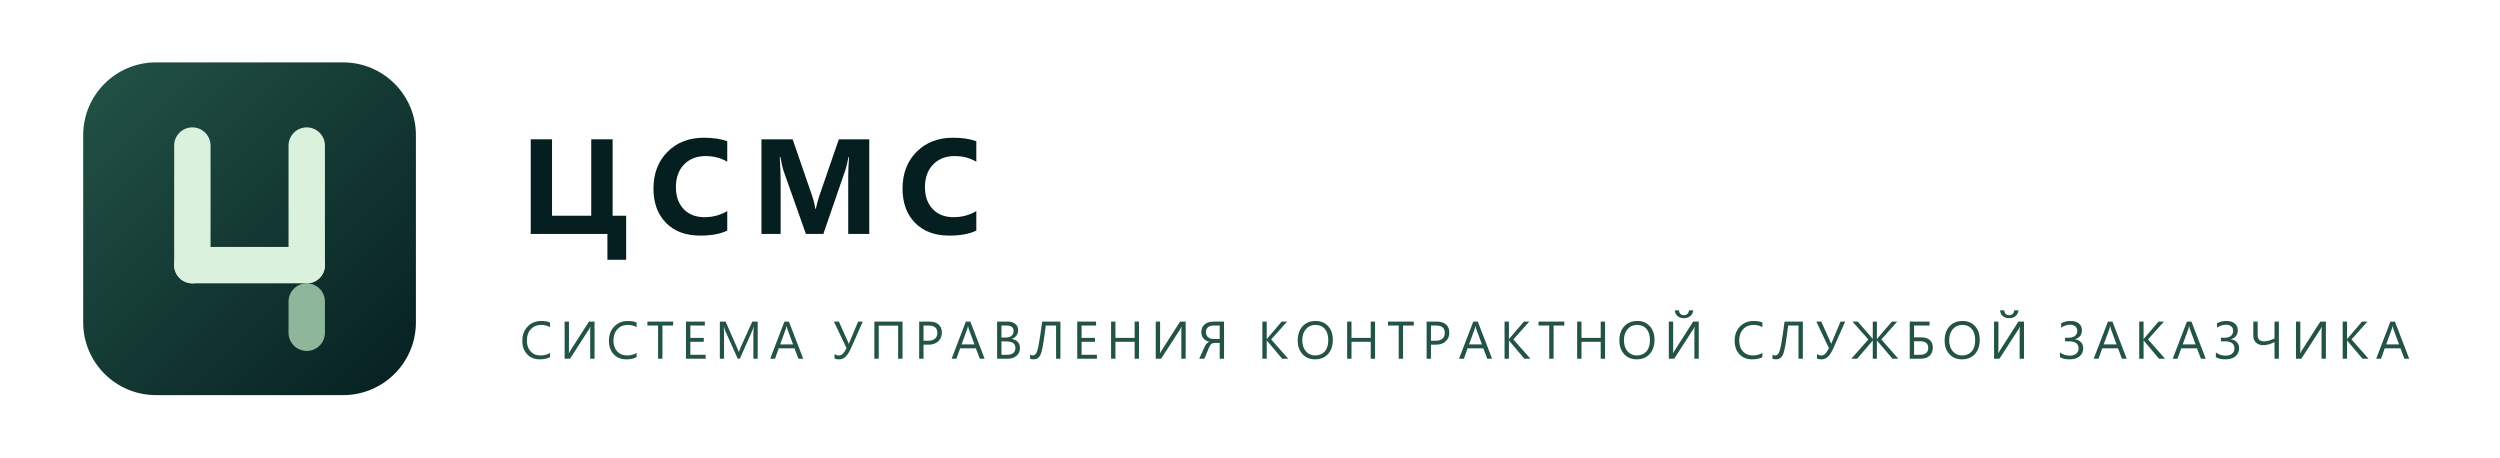
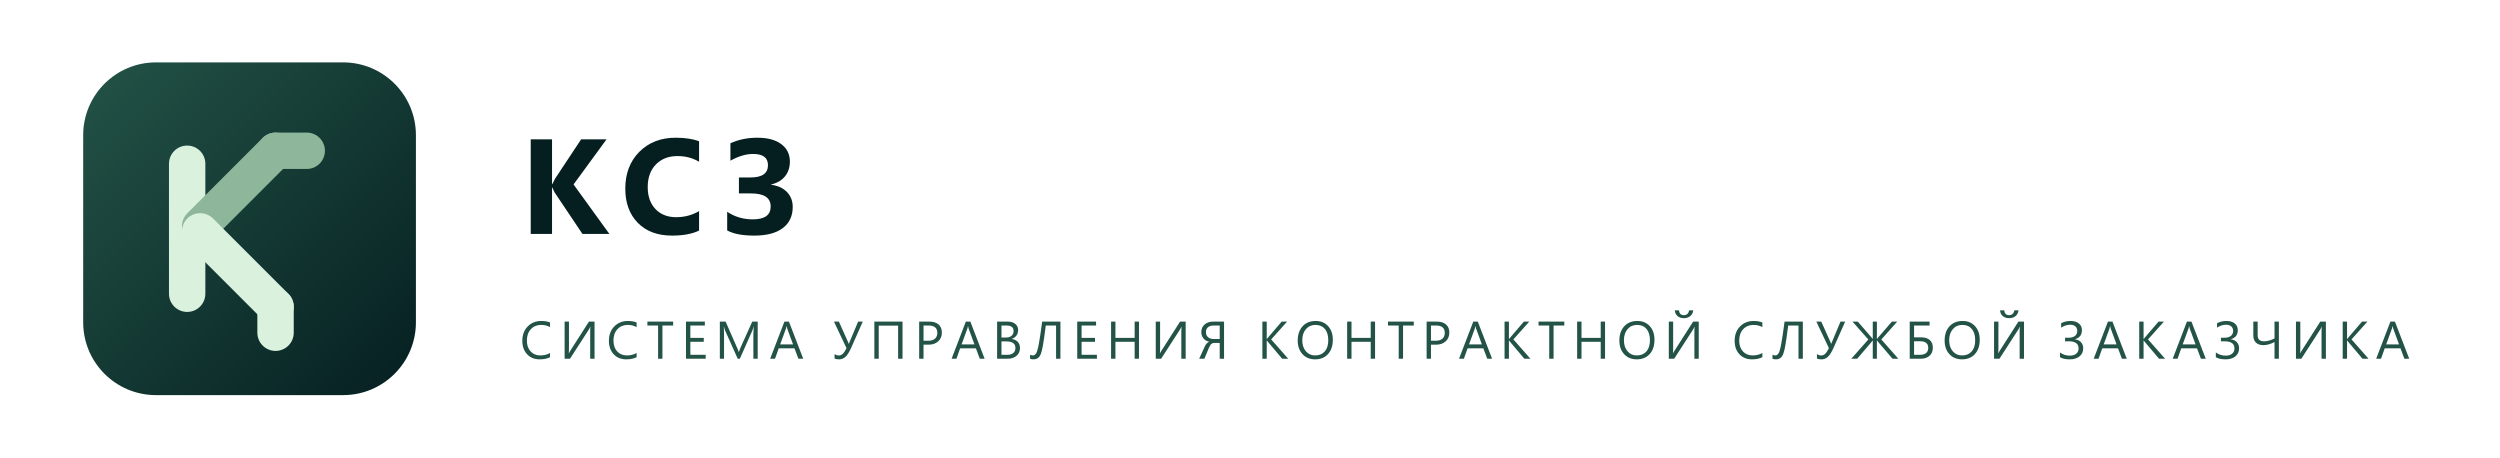
- <svg xmlns="http://www.w3.org/2000/svg" viewBox="0 0 480.87 88" width="480.87" height="88" role="img" aria-label="ЦСМС — контрактная служба заказчика">
+ <svg xmlns="http://www.w3.org/2000/svg" viewBox="0 0 480.87 88" width="480.87" height="88" role="img" aria-label="КСЗ — контрактная служба заказчика">
  <g transform="translate(16 12)">
    <defs>
      <linearGradient id="tile-primary" x1="0" y1="0" x2="1" y2="1">
        <stop offset="0" stop-color="#235347" />
        <stop offset="1" stop-color="#051f20" />
      </linearGradient>
    </defs>
    <rect width="64" height="64" rx="14" fill="url(#tile-primary)" />
-     <rect x="17.5" y="12.5" width="7" height="30" rx="3.5" fill="#daf1de" />
-     <rect x="39.5" y="12.5" width="7" height="30" rx="3.5" fill="#daf1de" />
-     <rect x="17.5" y="35.5" width="29" height="7" rx="3.5" fill="#daf1de" />
-     <rect x="39.5" y="42.5" width="7" height="13" rx="3.5" fill="#8eb69b" />
+     <rect x="16.5" y="16" width="7" height="32" rx="3.5" fill="#daf1de" />
+     <path d="M22.5 31.5 L37 17" stroke="#8eb69b" stroke-width="7" stroke-linecap="round" />
+     <path d="M37 17 H43" stroke="#8eb69b" stroke-width="7" stroke-linecap="round" />
+     <path d="M22.5 32.5 L37 47" stroke="#daf1de" stroke-width="7" stroke-linecap="round" />
+     <path d="M37 47 V52" stroke="#daf1de" stroke-width="7" stroke-linecap="round" />
  </g>
  <g transform="translate(100 45) scale(0.01269531 -0.01269531)" fill="#051f20">
-     <path d="M1610 -391L1326 -391L1326 0L164 0L164 1434L487 1434L487 276L1081 276L1081 1434L1405 1434L1405 276L1610 276Z" transform="translate(0 0)" />
-     <path d="M1192 51Q1035 -25 782 -25Q452 -25 263 169Q74 363 74 686Q74 1030 286.5 1244Q499 1458 838 1458Q1048 1458 1192 1405L1192 1094Q1048 1180 864 1180Q662 1180 538 1053Q414 926 414 709Q414 501 531 377.5Q648 254 846 254Q1035 254 1192 346Z" transform="translate(1949.82 0)" />
-     <path d="M1798 0L1479 0L1479 858Q1479 997 1491 1165L1483 1165Q1458 1033 1438 975L1102 0L838 0L496 965Q482 1004 451 1165L442 1165Q455 953 455 793L455 0L164 0L164 1434L637 1434L930 584Q965 482 981 379L987 379Q1014 498 1044 586L1337 1434L1798 1434Z" transform="translate(3495.63 0)" />
-     <path d="M1192 51Q1035 -25 782 -25Q452 -25 263 169Q74 363 74 686Q74 1030 286.5 1244Q499 1458 838 1458Q1048 1458 1192 1405L1192 1094Q1048 1180 864 1180Q662 1180 538 1053Q414 926 414 709Q414 501 531 377.5Q648 254 846 254Q1035 254 1192 346Z" transform="translate(5723.45 0)" />
+     <path d="M1356 0L948 0L530 623Q518 641 492 702L487 702L487 0L164 0L164 1434L487 1434L487 756L492 756Q504 784 532 836L928 1434L1313 1434L813 750Z" transform="translate(0 0)" />
+     <path d="M1192 51Q1035 -25 782 -25Q452 -25 263 169Q74 363 74 686Q74 1030 286.5 1244Q499 1458 838 1458Q1048 1458 1192 1405L1192 1094Q1048 1180 864 1180Q662 1180 538 1053Q414 926 414 709Q414 501 531 377.5Q648 254 846 254Q1035 254 1192 346Z" transform="translate(1522.82 0)" />
+     <path d="M72 53L72 336Q243 221 461 221Q731 221 731 416Q731 614 434 614L250 614L250 856L426 856Q690 856 690 1042Q690 1212 465 1212Q304 1212 121 1110L121 1374Q305 1458 528 1458Q763 1458 892.5 1360.5Q1022 1263 1022 1096Q1022 965 948.5 873.5Q875 782 739 750L739 745Q892 725 978.5 634.5Q1065 544 1065 410Q1065 203 915 89Q765 -25 483 -25Q215 -25 72 53Z" transform="translate(3068.63 0)" />
  </g>
  <g transform="translate(100 69) scale(0.004980469 -0.004980469)" fill="#235347">
    <path d="M1164 60Q1005 -24 768 -24Q462 -24 278 173Q94 370 94 690Q94 1034 301 1246Q508 1458 826 1458Q1030 1458 1164 1399L1164 1220Q1010 1306 824 1306Q577 1306 423.5 1141Q270 976 270 700Q270 438 413.5 282.5Q557 127 790 127Q1006 127 1164 223Z" transform="translate(0 0)" />
    <path d="M1344 0L1176 0L1176 1036Q1176 1176 1186 1233L1180 1233Q1161 1184 1134 1143L396 0L188 0L188 1434L356 1434L356 424Q356 262 348 213L352 213Q374 257 408 309L1128 1434L1344 1434Z" transform="translate(1539.06 0)" />
    <path d="M1164 60Q1005 -24 768 -24Q462 -24 278 173Q94 370 94 690Q94 1034 301 1246Q508 1458 826 1458Q1030 1458 1164 1399L1164 1220Q1010 1306 824 1306Q577 1306 423.5 1141Q270 976 270 700Q270 438 413.5 282.5Q557 127 790 127Q1006 127 1164 223Z" transform="translate(3344.12 0)" />
    <path d="M1036 1282L622 1282L622 0L454 0L454 1282L41 1282L41 1434L1036 1434Z" transform="translate(4883.18 0)" />
    <path d="M948 0L188 0L188 1434L916 1434L916 1282L356 1282L356 805L874 805L874 654L356 654L356 152L948 152Z" transform="translate(6227.24 0)" />
    <path d="M1650 0L1483 0L1483 962Q1483 1076 1497 1241L1493 1241Q1469 1144 1450 1102L960 0L878 0L389 1094Q368 1142 346 1241L342 1241Q350 1155 350 960L350 0L188 0L188 1434L410 1434L850 434Q901 319 916 262L922 262Q965 380 991 438L1440 1434L1650 1434Z" transform="translate(7534.29 0)" />
    <path d="M1298 0L1112 0L960 402L352 402L209 0L22 0L572 1434L746 1434ZM905 553L680 1164Q669 1194 658 1260L654 1260Q644 1199 631 1164L408 553Z" transform="translate(9644.35 0)" />
    <path d="M1174 1434L731 433Q613 167 503 71Q393 -25 263 -25Q156 -25 84 6L84 176Q170 125 250 125Q331 125 399 187.5Q467 250 546 408L60 1434L251 1434L595 668Q604 649 632 575L634 575Q637 584 675 672L994 1434Z" transform="translate(12068.47 0)" />
    <path d="M1276 0L1106 0L1106 1278L357 1278L357 0L188 0L188 1434L1276 1434Z" transform="translate(13501.53 0)" />
    <path d="M356 542L356 0L188 0L188 1434L582 1434Q812 1434 938.5 1322Q1065 1210 1065 1006Q1065 802 924.5 672Q784 542 545 542ZM356 1282L356 694L532 694Q706 694 797.5 773.5Q889 853 889 998Q889 1282 553 1282Z" transform="translate(15232.59 0)" />
    <path d="M1298 0L1112 0L960 402L352 402L209 0L22 0L572 1434L746 1434ZM905 553L680 1164Q669 1194 658 1260L654 1260Q644 1199 631 1164L408 553Z" transform="translate(16650.65 0)" />
    <path d="M188 0L188 1434L596 1434Q782 1434 891 1343Q1000 1252 1000 1106Q1000 984 934 894Q868 804 752 766L752 762Q897 745 984 652.5Q1071 560 1071 412Q1071 228 939 114Q807 0 606 0ZM356 1282L356 819L528 819Q666 819 745 885.5Q824 952 824 1073Q824 1282 549 1282ZM356 668L356 152L584 152Q732 152 813.5 222Q895 292 895 414Q895 668 549 668Z" transform="translate(18242.71 0)" />
    <path d="M1188 0L1020 0L1020 1282L622 1282Q553 740 513 516Q473 292 432 186Q391 80 321 28.5Q251 -23 153 -23Q74 -23 16 -2L16 156Q67 127 129 127Q191 127 245.5 201Q300 275 356.5 586Q413 897 482 1434L1188 1434Z" transform="translate(19687.76 0)" />
    <path d="M948 0L188 0L188 1434L916 1434L916 1282L356 1282L356 805L874 805L874 654L356 654L356 152L948 152Z" transform="translate(21336.82 0)" />
    <path d="M1266 0L1098 0L1098 654L356 654L356 0L188 0L188 1434L356 1434L356 805L1098 805L1098 1434L1266 1434Z" transform="translate(22643.88 0)" />
    <path d="M1344 0L1176 0L1176 1036Q1176 1176 1186 1233L1180 1233Q1161 1184 1134 1143L396 0L188 0L188 1434L356 1434L356 424Q356 262 348 213L352 213Q374 257 408 309L1128 1434L1344 1434Z" transform="translate(24368.94 0)" />
    <path d="M1021 0L853 0L853 610L644 610Q584 610 538.5 577.5Q493 545 441 432L261 0L61 0L279 479Q300 526 343.5 578.5Q387 631 445 653L445 657Q302 688 222.5 788Q143 888 143 1030Q143 1213 270.5 1323.5Q398 1434 605 1434L1021 1434ZM853 762L853 1282L620 1282Q478 1282 399.5 1215Q321 1148 321 1026Q321 904 401 833Q481 762 616 762Z" transform="translate(26174 0)" />
    <path d="M1186 0L952 0L398 656Q367 693 360 706L356 706L356 0L188 0L188 1434L356 1434L356 760L360 760Q374 782 398 809L934 1434L1143 1434L528 746Z" transform="translate(28487.12 0)" />
    <path d="M766 -24Q461 -24 277.5 177Q94 378 94 700Q94 1046 281 1252Q468 1458 790 1458Q1087 1458 1268.5 1258Q1450 1058 1450 735Q1450 384 1264 180Q1078 -24 766 -24ZM778 1306Q552 1306 411 1143Q270 980 270 715Q270 450 407.5 288.5Q545 127 766 127Q1002 127 1138 281Q1274 435 1274 712Q1274 996 1142 1151Q1010 1306 778 1306Z" transform="translate(29946.18 0)" />
    <path d="M1266 0L1098 0L1098 654L356 654L356 0L188 0L188 1434L356 1434L356 805L1098 805L1098 1434L1266 1434Z" transform="translate(31761.24 0)" />
    <path d="M1036 1282L622 1282L622 0L454 0L454 1282L41 1282L41 1434L1036 1434Z" transform="translate(33486.29 0)" />
    <path d="M356 542L356 0L188 0L188 1434L582 1434Q812 1434 938.5 1322Q1065 1210 1065 1006Q1065 802 924.5 672Q784 542 545 542ZM356 1282L356 694L532 694Q706 694 797.5 773.5Q889 853 889 998Q889 1282 553 1282Z" transform="translate(34830.35 0)" />
    <path d="M1298 0L1112 0L960 402L352 402L209 0L22 0L572 1434L746 1434ZM905 553L680 1164Q669 1194 658 1260L654 1260Q644 1199 631 1164L408 553Z" transform="translate(36248.41 0)" />
    <path d="M1186 0L952 0L398 656Q367 693 360 706L356 706L356 0L188 0L188 1434L356 1434L356 760L360 760Q374 782 398 809L934 1434L1143 1434L528 746Z" transform="translate(37840.47 0)" />
    <path d="M1036 1282L622 1282L622 0L454 0L454 1282L41 1282L41 1434L1036 1434Z" transform="translate(39299.53 0)" />
    <path d="M1266 0L1098 0L1098 654L356 654L356 0L188 0L188 1434L356 1434L356 805L1098 805L1098 1434L1266 1434Z" transform="translate(40643.59 0)" />
    <path d="M766 -24Q461 -24 277.5 177Q94 378 94 700Q94 1046 281 1252Q468 1458 790 1458Q1087 1458 1268.5 1258Q1450 1058 1450 735Q1450 384 1264 180Q1078 -24 766 -24ZM778 1306Q552 1306 411 1143Q270 980 270 715Q270 450 407.5 288.5Q545 127 766 127Q1002 127 1138 281Q1274 435 1274 712Q1274 996 1142 1151Q1010 1306 778 1306Z" transform="translate(42368.65 0)" />
    <path d="M1344 0L1176 0L1176 1036Q1176 1176 1186 1233L1180 1233Q1161 1184 1134 1143L396 0L188 0L188 1434L356 1434L356 424Q356 262 348 213L352 213Q374 257 408 309L1128 1434L1344 1434ZM1132 1870Q1117 1729 1018.5 1647.5Q920 1566 772 1566Q620 1566 524.5 1647.5Q429 1729 420 1870L582 1870Q596 1682 774 1682Q854 1682 906 1731.5Q958 1781 970 1870Z" transform="translate(44183.71 0)" />
    <path d="M1164 60Q1005 -24 768 -24Q462 -24 278 173Q94 370 94 690Q94 1034 301 1246Q508 1458 826 1458Q1030 1458 1164 1399L1164 1220Q1010 1306 824 1306Q577 1306 423.5 1141Q270 976 270 700Q270 438 413.5 282.5Q557 127 790 127Q1006 127 1164 223Z" transform="translate(46820.82 0)" />
    <path d="M1188 0L1020 0L1020 1282L622 1282Q553 740 513 516Q473 292 432 186Q391 80 321 28.5Q251 -23 153 -23Q74 -23 16 -2L16 156Q67 127 129 127Q191 127 245.5 201Q300 275 356.5 586Q413 897 482 1434L1188 1434Z" transform="translate(48359.88 0)" />
    <path d="M1174 1434L731 433Q613 167 503 71Q393 -25 263 -25Q156 -25 84 6L84 176Q170 125 250 125Q331 125 399 187.5Q467 250 546 408L60 1434L251 1434L595 668Q604 649 632 575L634 575Q637 584 675 672L994 1434Z" transform="translate(50008.94 0)" />
    <path d="M1794 0L1569 0L1008 656Q984 684 971 706L966 706L966 0L807 0L807 706L803 706Q788 681 766 656L205 0L-22 0L635 744L22 1434L228 1434L766 813Q788 788 803 764L807 764L807 1434L966 1434L966 764L971 764Q984 786 1008 813L1546 1434L1751 1434L1138 744Z" transform="translate(51442 0)" />
    <path d="M188 0L188 1434L954 1434L954 1282L356 1282L356 826L628 826Q842 826 961 722.5Q1080 619 1080 428Q1080 230 955 115Q830 0 614 0ZM356 674L356 152L592 152Q741 152 822 222Q903 292 903 418Q903 674 592 674Z" transform="translate(53488.06 0)" />
    <path d="M766 -24Q461 -24 277.5 177Q94 378 94 700Q94 1046 281 1252Q468 1458 790 1458Q1087 1458 1268.5 1258Q1450 1058 1450 735Q1450 384 1264 180Q1078 -24 766 -24ZM778 1306Q552 1306 411 1143Q270 980 270 715Q270 450 407.5 288.5Q545 127 766 127Q1002 127 1138 281Q1274 435 1274 712Q1274 996 1142 1151Q1010 1306 778 1306Z" transform="translate(54930.12 0)" />
    <path d="M1344 0L1176 0L1176 1036Q1176 1176 1186 1233L1180 1233Q1161 1184 1134 1143L396 0L188 0L188 1434L356 1434L356 424Q356 262 348 213L352 213Q374 257 408 309L1128 1434L1344 1434ZM1132 1870Q1117 1729 1018.5 1647.5Q920 1566 772 1566Q620 1566 524.5 1647.5Q429 1729 420 1870L582 1870Q596 1682 774 1682Q854 1682 906 1731.5Q958 1781 970 1870Z" transform="translate(56745.18 0)" />
    <path d="M96 60L96 242Q264 119 477 119Q632 119 723.5 194Q815 269 815 396Q815 672 442 672L293 672L293 811L430 811Q589 811 676.5 880Q764 949 764 1075Q764 1183 691.5 1248Q619 1313 492 1313Q312 1313 142 1200L142 1370Q300 1458 506 1458Q710 1458 827 1361Q944 1264 944 1106Q944 827 672 754L672 750Q820 733 907 639Q994 545 994 406Q994 209 854 92.5Q714 -24 471 -24Q228 -24 96 60Z" transform="translate(59382.29 0)" />
    <path d="M1298 0L1112 0L960 402L352 402L209 0L22 0L572 1434L746 1434ZM905 553L680 1164Q669 1194 658 1260L654 1260Q644 1199 631 1164L408 553Z" transform="translate(60759.35 0)" />
    <path d="M1186 0L952 0L398 656Q367 693 360 706L356 706L356 0L188 0L188 1434L356 1434L356 760L360 760Q374 782 398 809L934 1434L1143 1434L528 746Z" transform="translate(62351.41 0)" />
    <path d="M1298 0L1112 0L960 402L352 402L209 0L22 0L572 1434L746 1434ZM905 553L680 1164Q669 1194 658 1260L654 1260Q644 1199 631 1164L408 553Z" transform="translate(63810.47 0)" />
    <path d="M96 60L96 242Q264 119 477 119Q632 119 723.5 194Q815 269 815 396Q815 672 442 672L293 672L293 811L430 811Q589 811 676.5 880Q764 949 764 1075Q764 1183 691.5 1248Q619 1313 492 1313Q312 1313 142 1200L142 1370Q300 1458 506 1458Q710 1458 827 1361Q944 1264 944 1106Q944 827 672 754L672 750Q820 733 907 639Q994 545 994 406Q994 209 854 92.5Q714 -24 471 -24Q228 -24 96 60Z" transform="translate(65402.53 0)" />
    <path d="M1153 0L985 0L985 645Q756 524 559 524Q371 524 268.5 621.5Q166 719 166 895L166 1434L334 1434L334 903Q334 672 580 672Q758 672 985 782L985 1434L1153 1434Z" transform="translate(66779.59 0)" />
    <path d="M1344 0L1176 0L1176 1036Q1176 1176 1186 1233L1180 1233Q1161 1184 1134 1143L396 0L188 0L188 1434L356 1434L356 424Q356 262 348 213L352 213Q374 257 408 309L1128 1434L1344 1434Z" transform="translate(68404.65 0)" />
    <path d="M1186 0L952 0L398 656Q367 693 360 706L356 706L356 0L188 0L188 1434L356 1434L356 760L360 760Q374 782 398 809L934 1434L1143 1434L528 746Z" transform="translate(70209.71 0)" />
    <path d="M1298 0L1112 0L960 402L352 402L209 0L22 0L572 1434L746 1434ZM905 553L680 1164Q669 1194 658 1260L654 1260Q644 1199 631 1164L408 553Z" transform="translate(71668.76 0)" />
  </g>
</svg>
